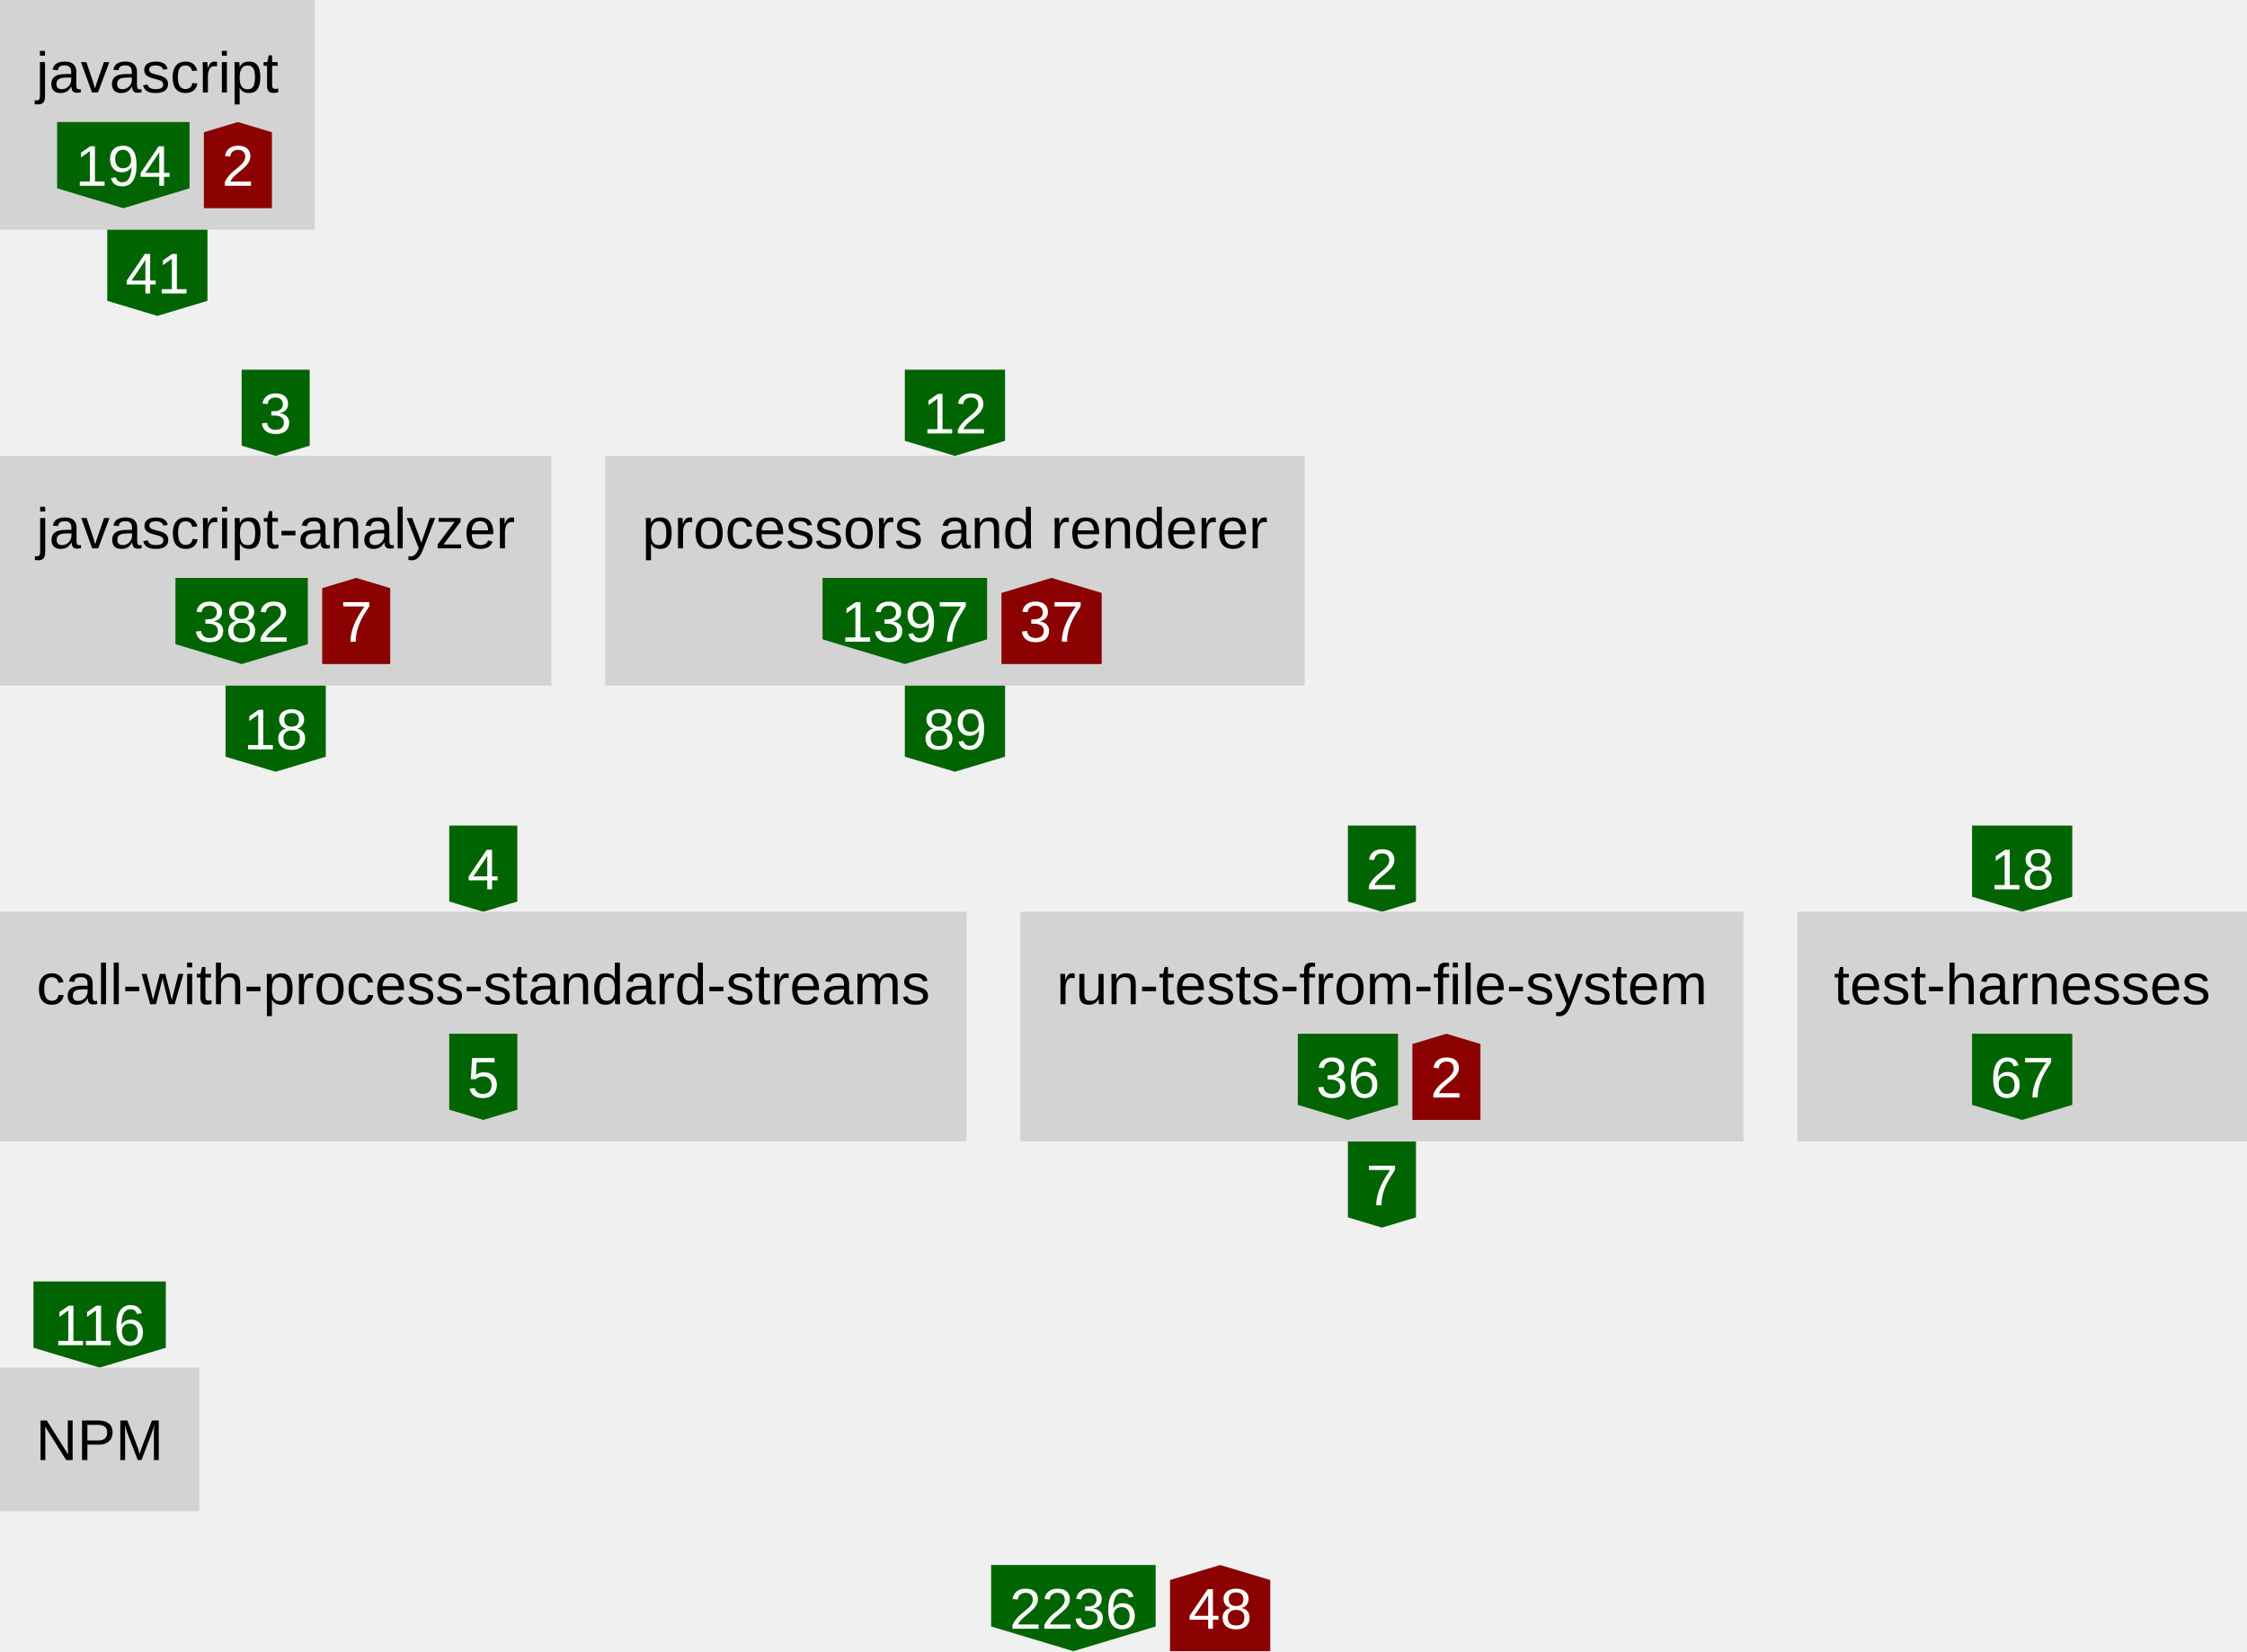
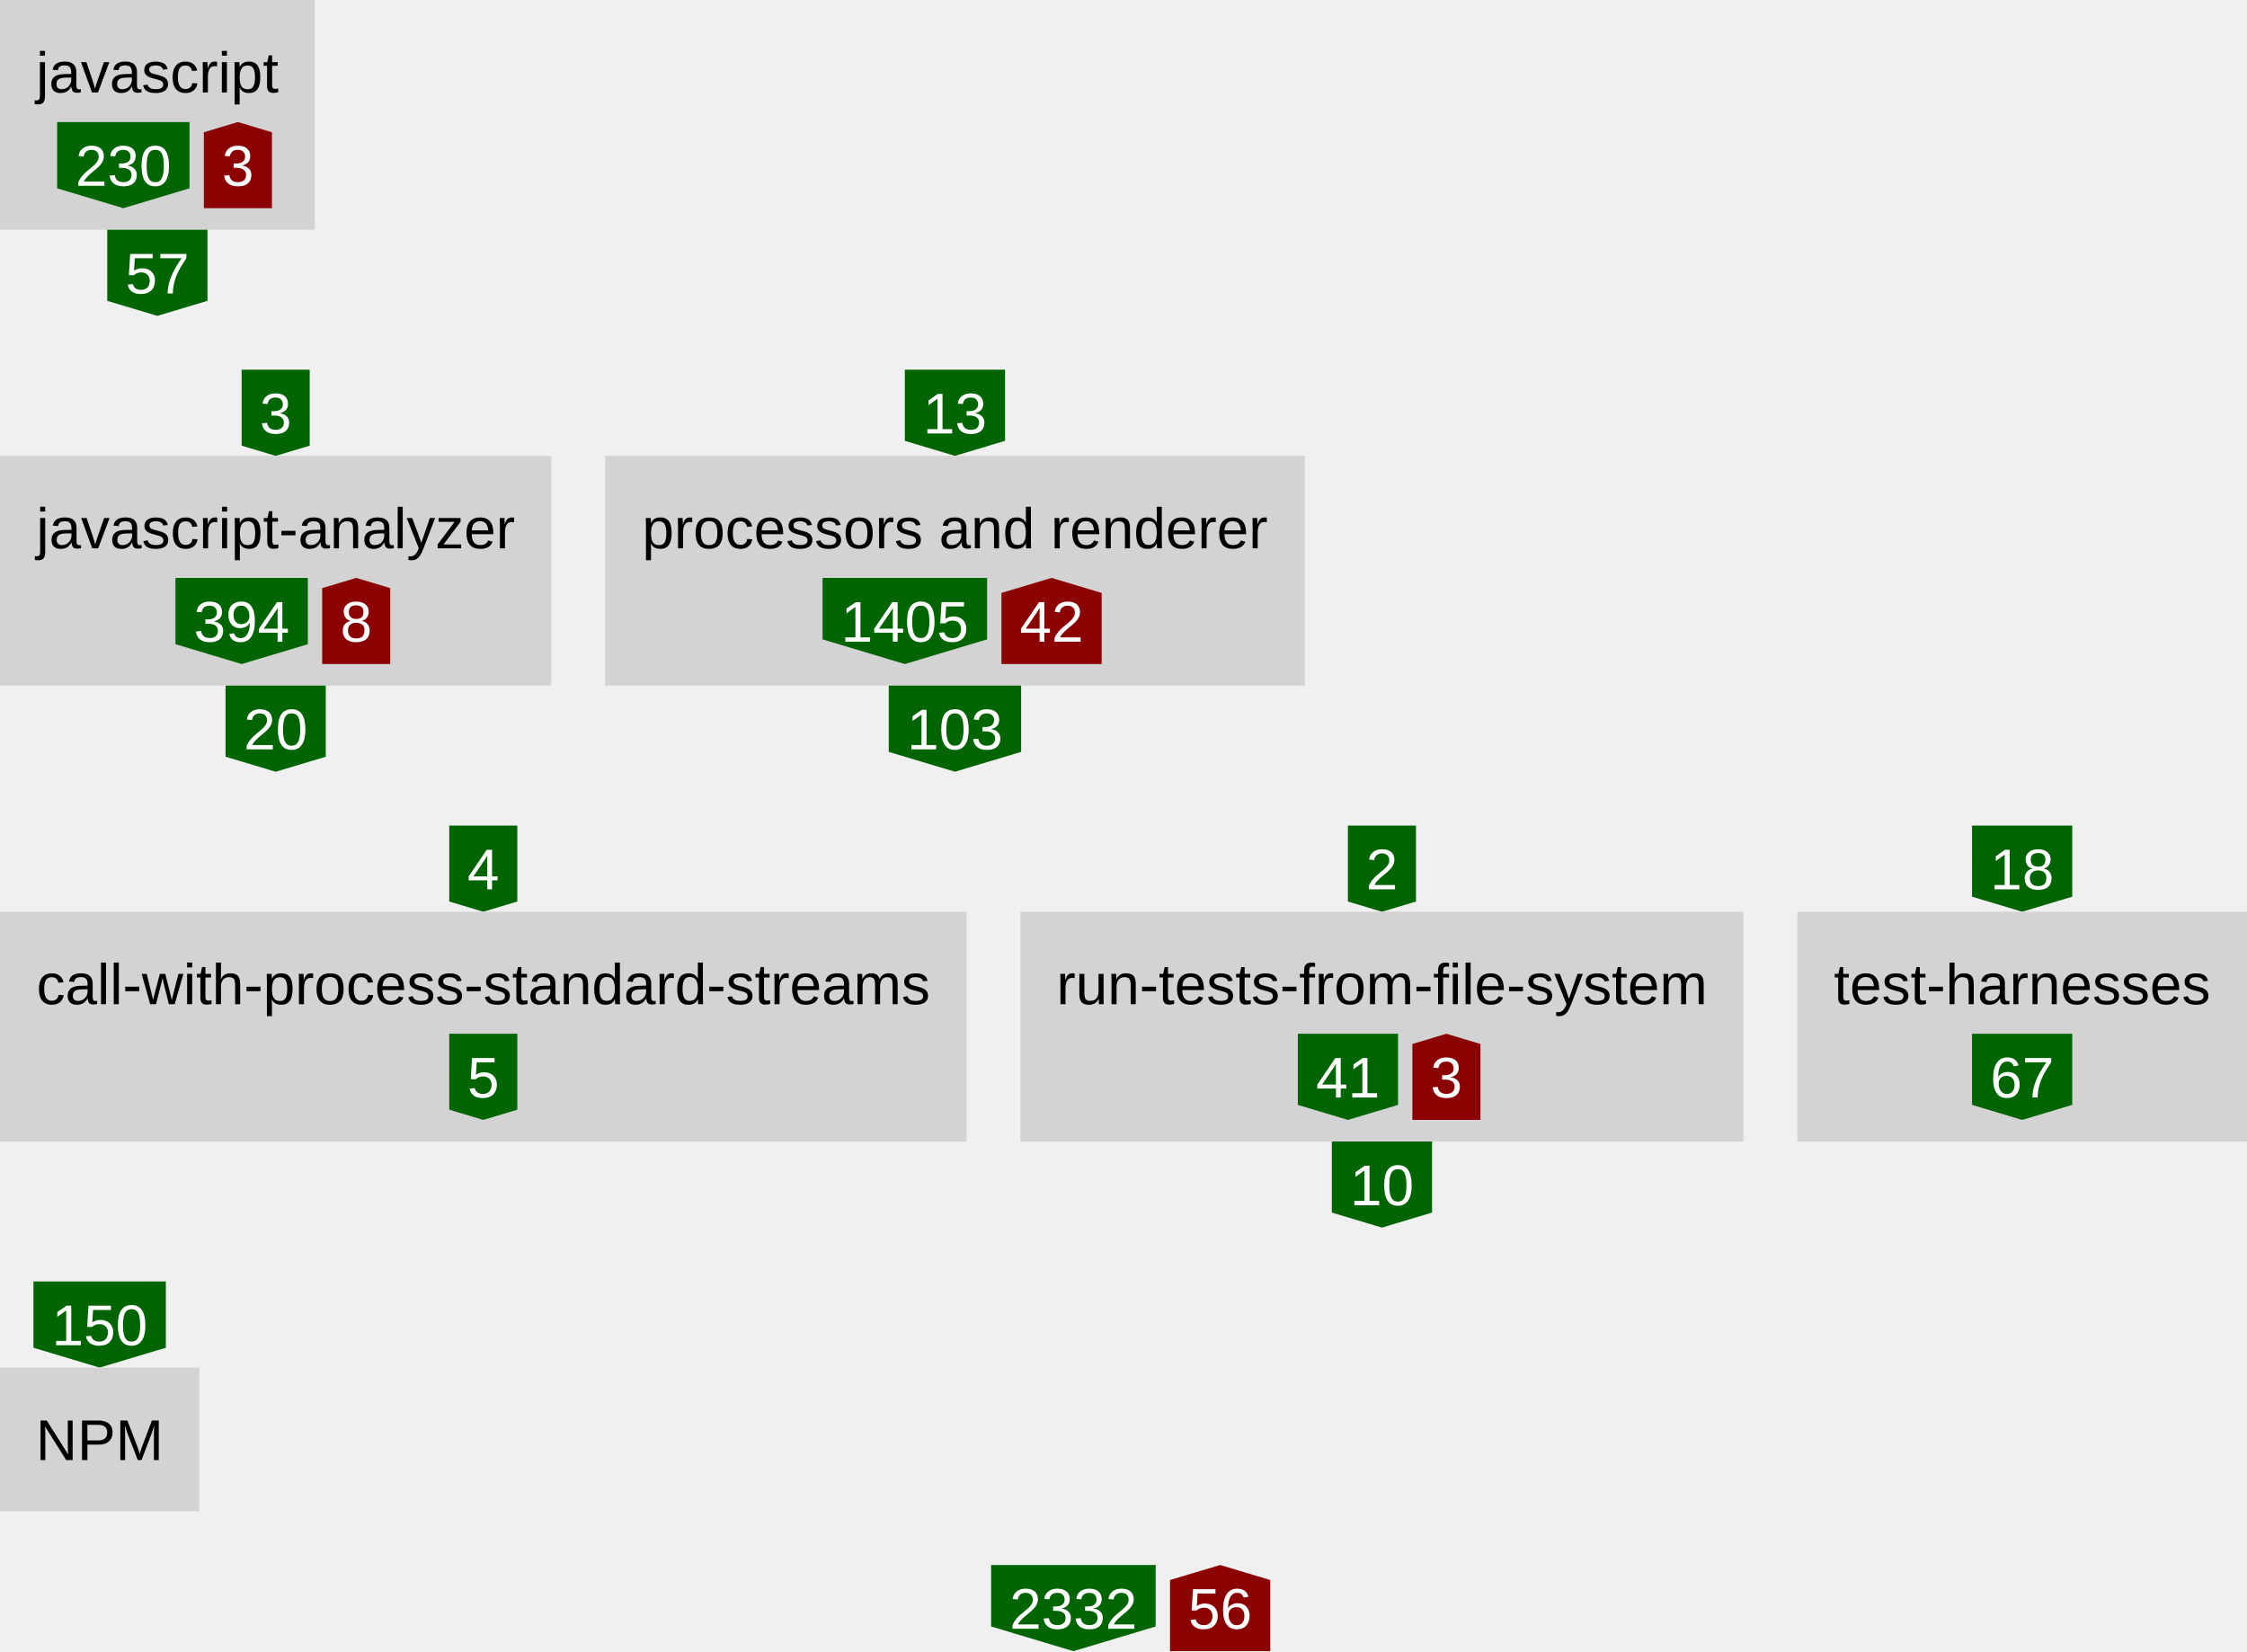
<svg xmlns="http://www.w3.org/2000/svg" height="460" width="626">
  <defs>
    <style type="text/css">text{font-family:arial;font-size:16px}g.anonymous&gt;text{font-style:italic}g.parent&gt;rect{fill:none;stroke:gray}g.item&gt;rect{fill:lightgray}g.item&gt;text{text-anchor:middle}g.dependency&gt;text{fill:white;text-anchor:middle}</style>
  </defs>
  <symbol id="down-arrow" preserveAspectRatio="xMidYMax slice" viewBox="0,0,1,1">
    <polygon fill="darkgreen" points="0,0.85 0,0 1,0 1,0.85 0.5,1" />
  </symbol>
  <symbol id="right-arrow" preserveAspectRatio="xMaxYMid slice" viewBox="0,0,1,1">
    <polygon fill="darkred" points="0.85,0 0,0 0,1 0.85,1 1,0.5" />
  </symbol>
  <symbol id="up-arrow" preserveAspectRatio="xMidYMin slice" viewBox="0,0,1,1">
    <polygon fill="darkred" points="0,0.15 0,1 1,1 1,0.15 0.5,0" />
  </symbol>
  <g class="item">
    <rect height="64" width="87.68" />
    <text x="43.84" y="25.76">javascript</text>
    <g class="dependency">
      <use href="#down-arrow" height="24" width="36.88" x="15.92" y="34" />
-       <text x="34.36" y="51.76">194</text>
+       <text x="34.36" y="51.76">230</text>
    </g>
    <g class="dependency">
      <use href="#up-arrow" height="24" width="18.96" x="56.8" y="34" />
-       <text x="66.28" y="51.76">2</text>
+       <text x="66.28" y="51.76">3</text>
    </g>
  </g>
  <g class="dependency">
    <use href="#down-arrow" height="24" width="27.92" x="29.88" y="64" />
-     <text x="43.84" y="81.76">41</text>
+     <text x="43.84" y="81.76">57</text>
  </g>
  <g class="dependency">
    <use href="#down-arrow" height="24" width="18.96" x="67.32" y="103" />
    <text x="76.8" y="120.76">3</text>
  </g>
  <g class="item">
    <rect height="64" width="153.6" y="127" />
    <text x="76.8" y="152.76">javascript-analyzer</text>
    <g class="dependency">
      <use href="#down-arrow" height="24" width="36.88" x="48.88" y="161" />
-       <text x="67.32" y="178.76">382</text>
+       <text x="67.32" y="178.76">394</text>
    </g>
    <g class="dependency">
      <use href="#up-arrow" height="24" width="18.96" x="89.76" y="161" />
-       <text x="99.24" y="178.76">7</text>
+       <text x="99.24" y="178.76">8</text>
    </g>
  </g>
  <g class="dependency">
    <use href="#down-arrow" height="24" width="27.92" x="62.84" y="191" />
-     <text x="76.8" y="208.76">18</text>
+     <text x="76.8" y="208.76">20</text>
  </g>
  <g class="dependency">
    <use href="#down-arrow" height="24" width="27.92" x="252.08" y="103" />
-     <text x="266.04" y="120.76">12</text>
+     <text x="266.04" y="120.76">13</text>
  </g>
  <g class="item">
    <rect height="64" width="194.88" x="168.6" y="127" />
    <text x="266.04" y="152.76">processors and renderer</text>
    <g class="dependency">
      <use href="#down-arrow" height="24" width="45.84" x="229.16" y="161" />
-       <text x="252.08" y="178.76">1397</text>
+       <text x="252.08" y="178.76">1405</text>
    </g>
    <g class="dependency">
      <use href="#up-arrow" height="24" width="27.92" x="279" y="161" />
-       <text x="292.96" y="178.76">37</text>
+       <text x="292.96" y="178.76">42</text>
    </g>
  </g>
  <g class="dependency">
-     <use href="#down-arrow" height="24" width="27.92" x="252.08" y="191" />
-     <text x="266.04" y="208.76">89</text>
+     <use href="#down-arrow" height="24" width="36.88" x="247.6" y="191" />
+     <text x="266.04" y="208.76">103</text>
  </g>
  <g class="dependency">
    <use href="#down-arrow" height="24" width="18.96" x="125.16" y="230" />
    <text x="134.64" y="247.76">4</text>
  </g>
  <g class="item">
    <rect height="64" width="269.28" y="254" />
    <text x="134.64" y="279.76">call-with-process-standard-streams</text>
    <g class="dependency">
      <use href="#down-arrow" height="24" width="18.96" x="125.16" y="288" />
      <text x="134.64" y="305.76">5</text>
    </g>
  </g>
  <g class="dependency">
    <use href="#down-arrow" height="24" width="18.96" x="375.52" y="230" />
    <text x="385" y="247.76">2</text>
  </g>
  <g class="item">
    <rect height="64" width="201.44" x="284.28" y="254" />
    <text x="385" y="279.76">run-tests-from-file-system</text>
    <g class="dependency">
      <use href="#down-arrow" height="24" width="27.92" x="361.56" y="288" />
-       <text x="375.52" y="305.76">36</text>
+       <text x="375.52" y="305.76">41</text>
    </g>
    <g class="dependency">
      <use href="#up-arrow" height="24" width="18.96" x="393.48" y="288" />
-       <text x="402.96" y="305.76">2</text>
+       <text x="402.96" y="305.76">3</text>
    </g>
  </g>
  <g class="dependency">
-     <use href="#down-arrow" height="24" width="18.96" x="375.52" y="318" />
-     <text x="385" y="335.76">7</text>
+     <use href="#down-arrow" height="24" width="27.92" x="371.04" y="318" />
+     <text x="385" y="335.76">10</text>
  </g>
  <g class="dependency">
    <use href="#down-arrow" height="24" width="27.92" x="549.4" y="230" />
    <text x="563.36" y="247.76">18</text>
  </g>
  <g class="item">
    <rect height="64" width="125.28" x="500.72" y="254" />
    <text x="563.36" y="279.76">test-harnesses</text>
    <g class="dependency">
      <use href="#down-arrow" height="24" width="27.92" x="549.4" y="288" />
      <text x="563.36" y="305.76">67</text>
    </g>
  </g>
  <g class="dependency">
    <use href="#down-arrow" height="24" width="36.88" x="9.32" y="357" />
-     <text x="27.76" y="374.76">116</text>
+     <text x="27.76" y="374.76">150</text>
  </g>
  <g class="item">
    <rect height="40" width="55.52" y="381" />
    <text x="27.76" y="406.76">NPM</text>
  </g>
  <g class="dependency">
    <use href="#down-arrow" height="24" width="45.84" x="276.12" y="436" />
-     <text x="299.04" y="453.76">2236</text>
+     <text x="299.04" y="453.76">2332</text>
  </g>
  <g class="dependency">
    <use href="#up-arrow" height="24" width="27.92" x="325.96" y="436" />
-     <text x="339.92" y="453.76">48</text>
+     <text x="339.92" y="453.76">56</text>
  </g>
</svg>
